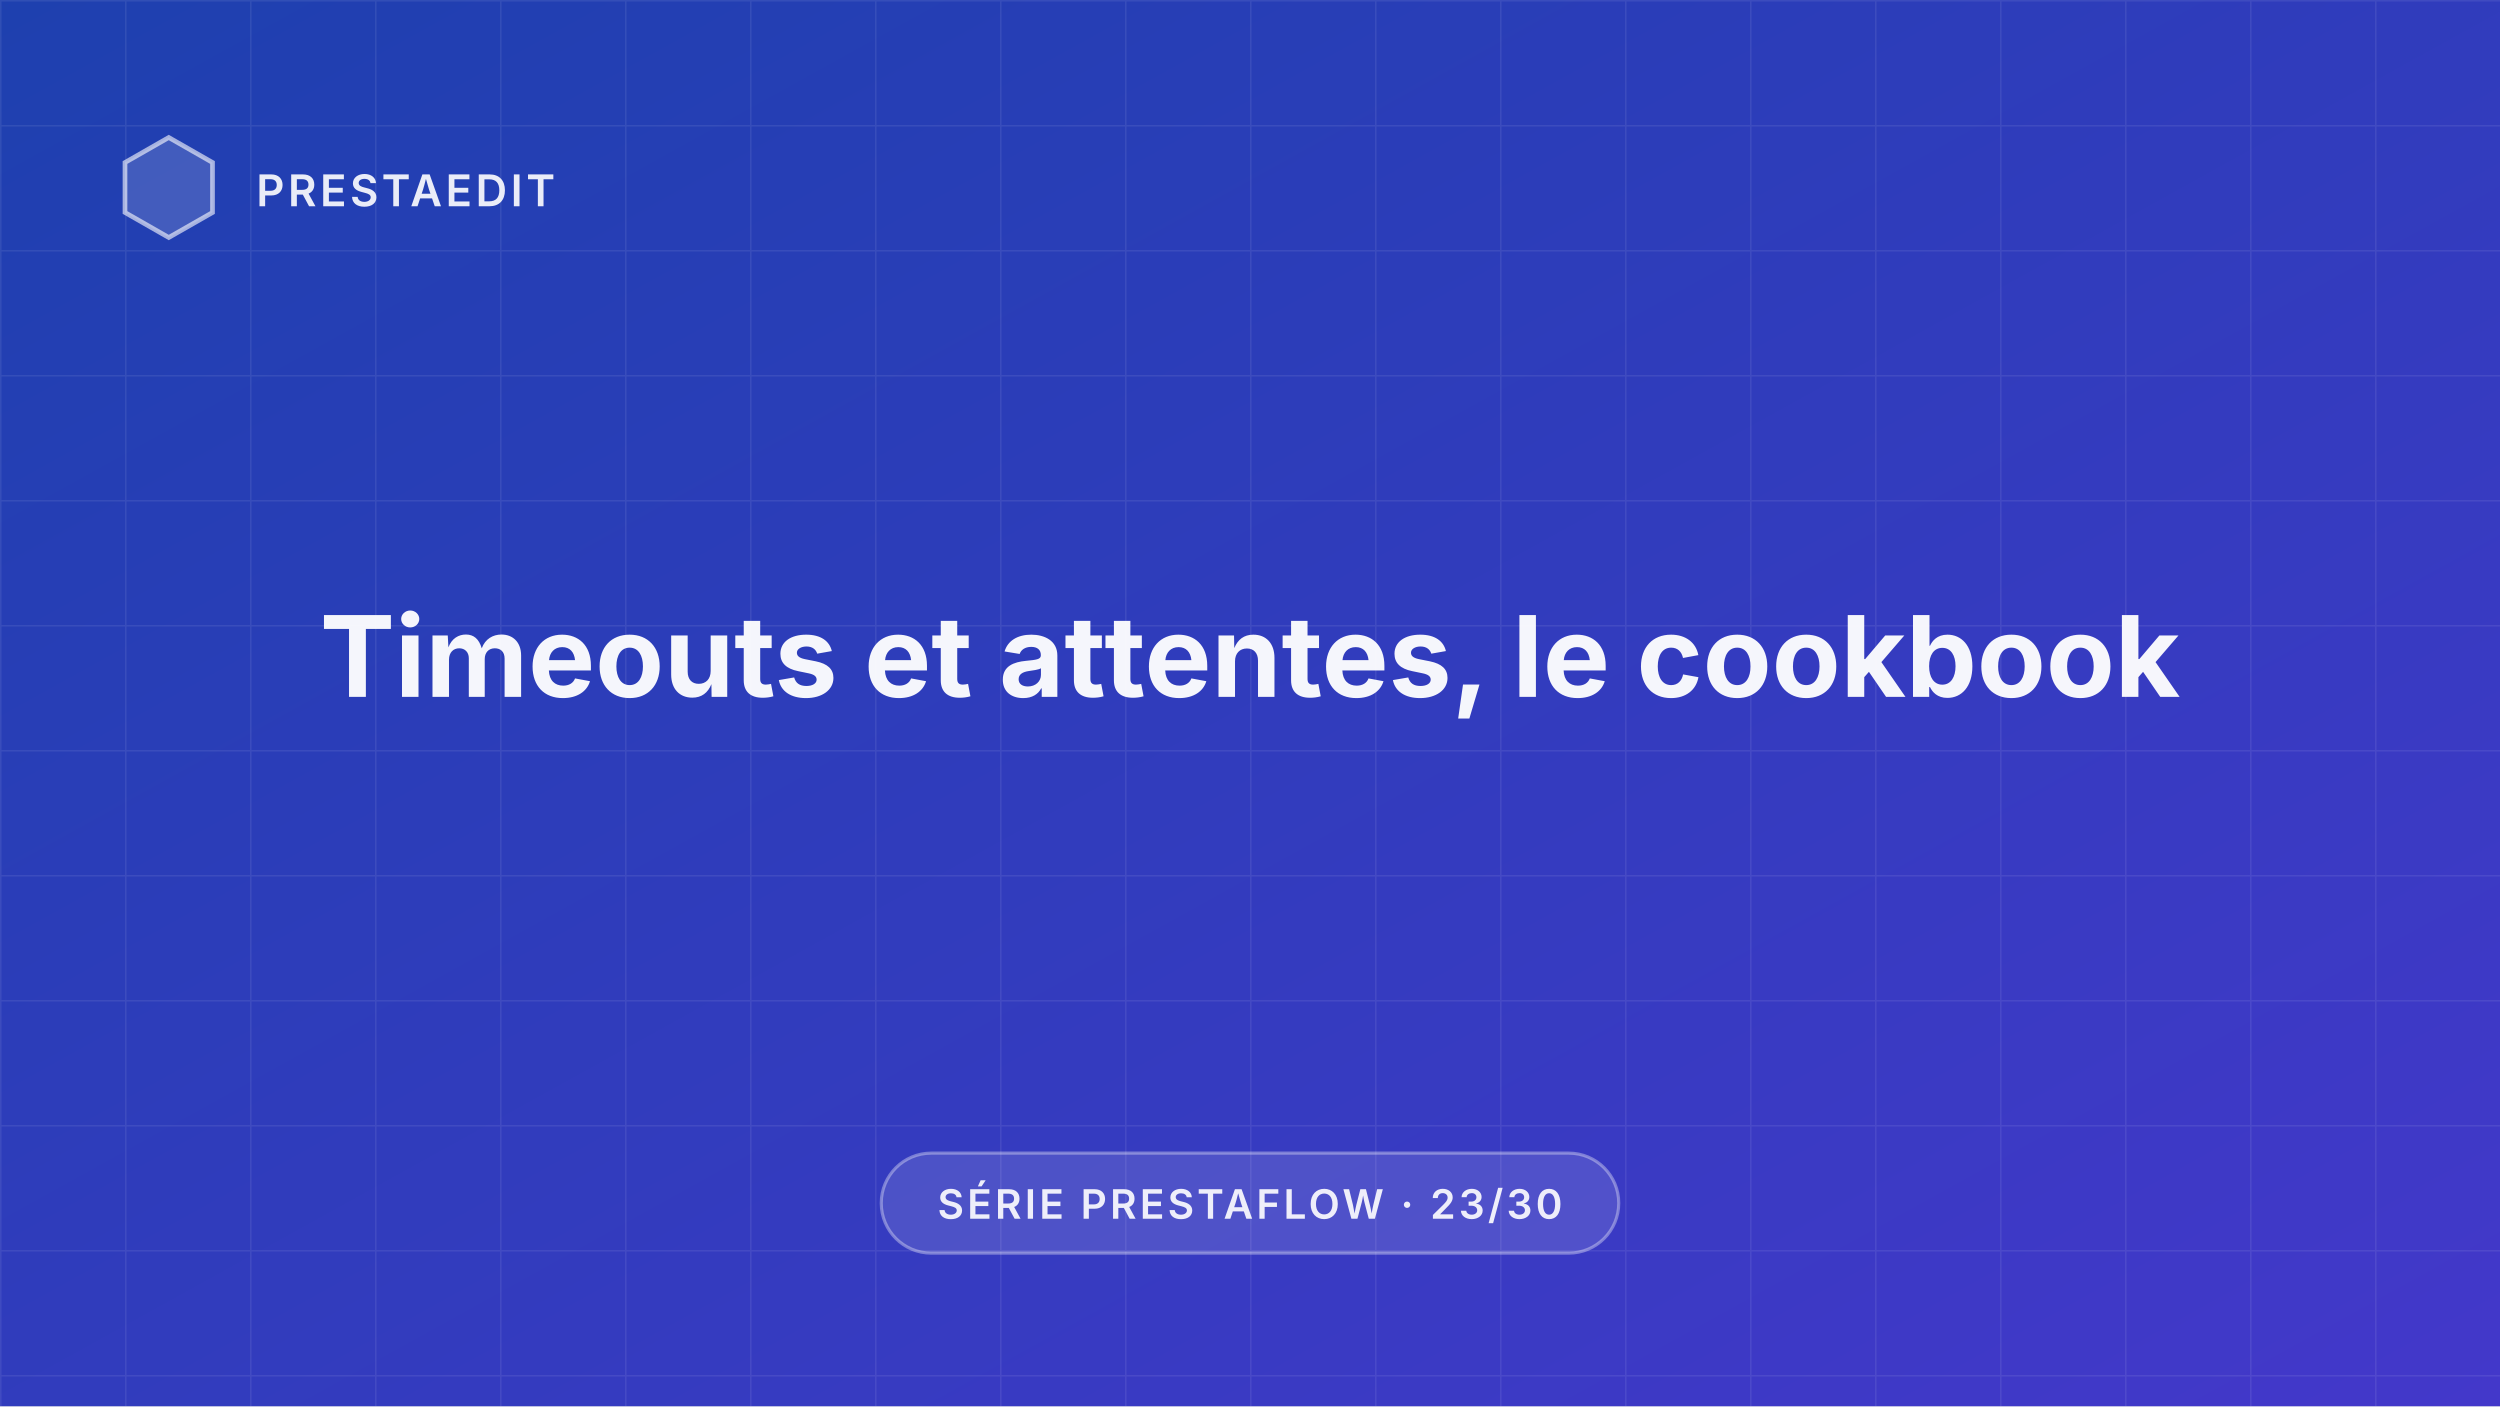
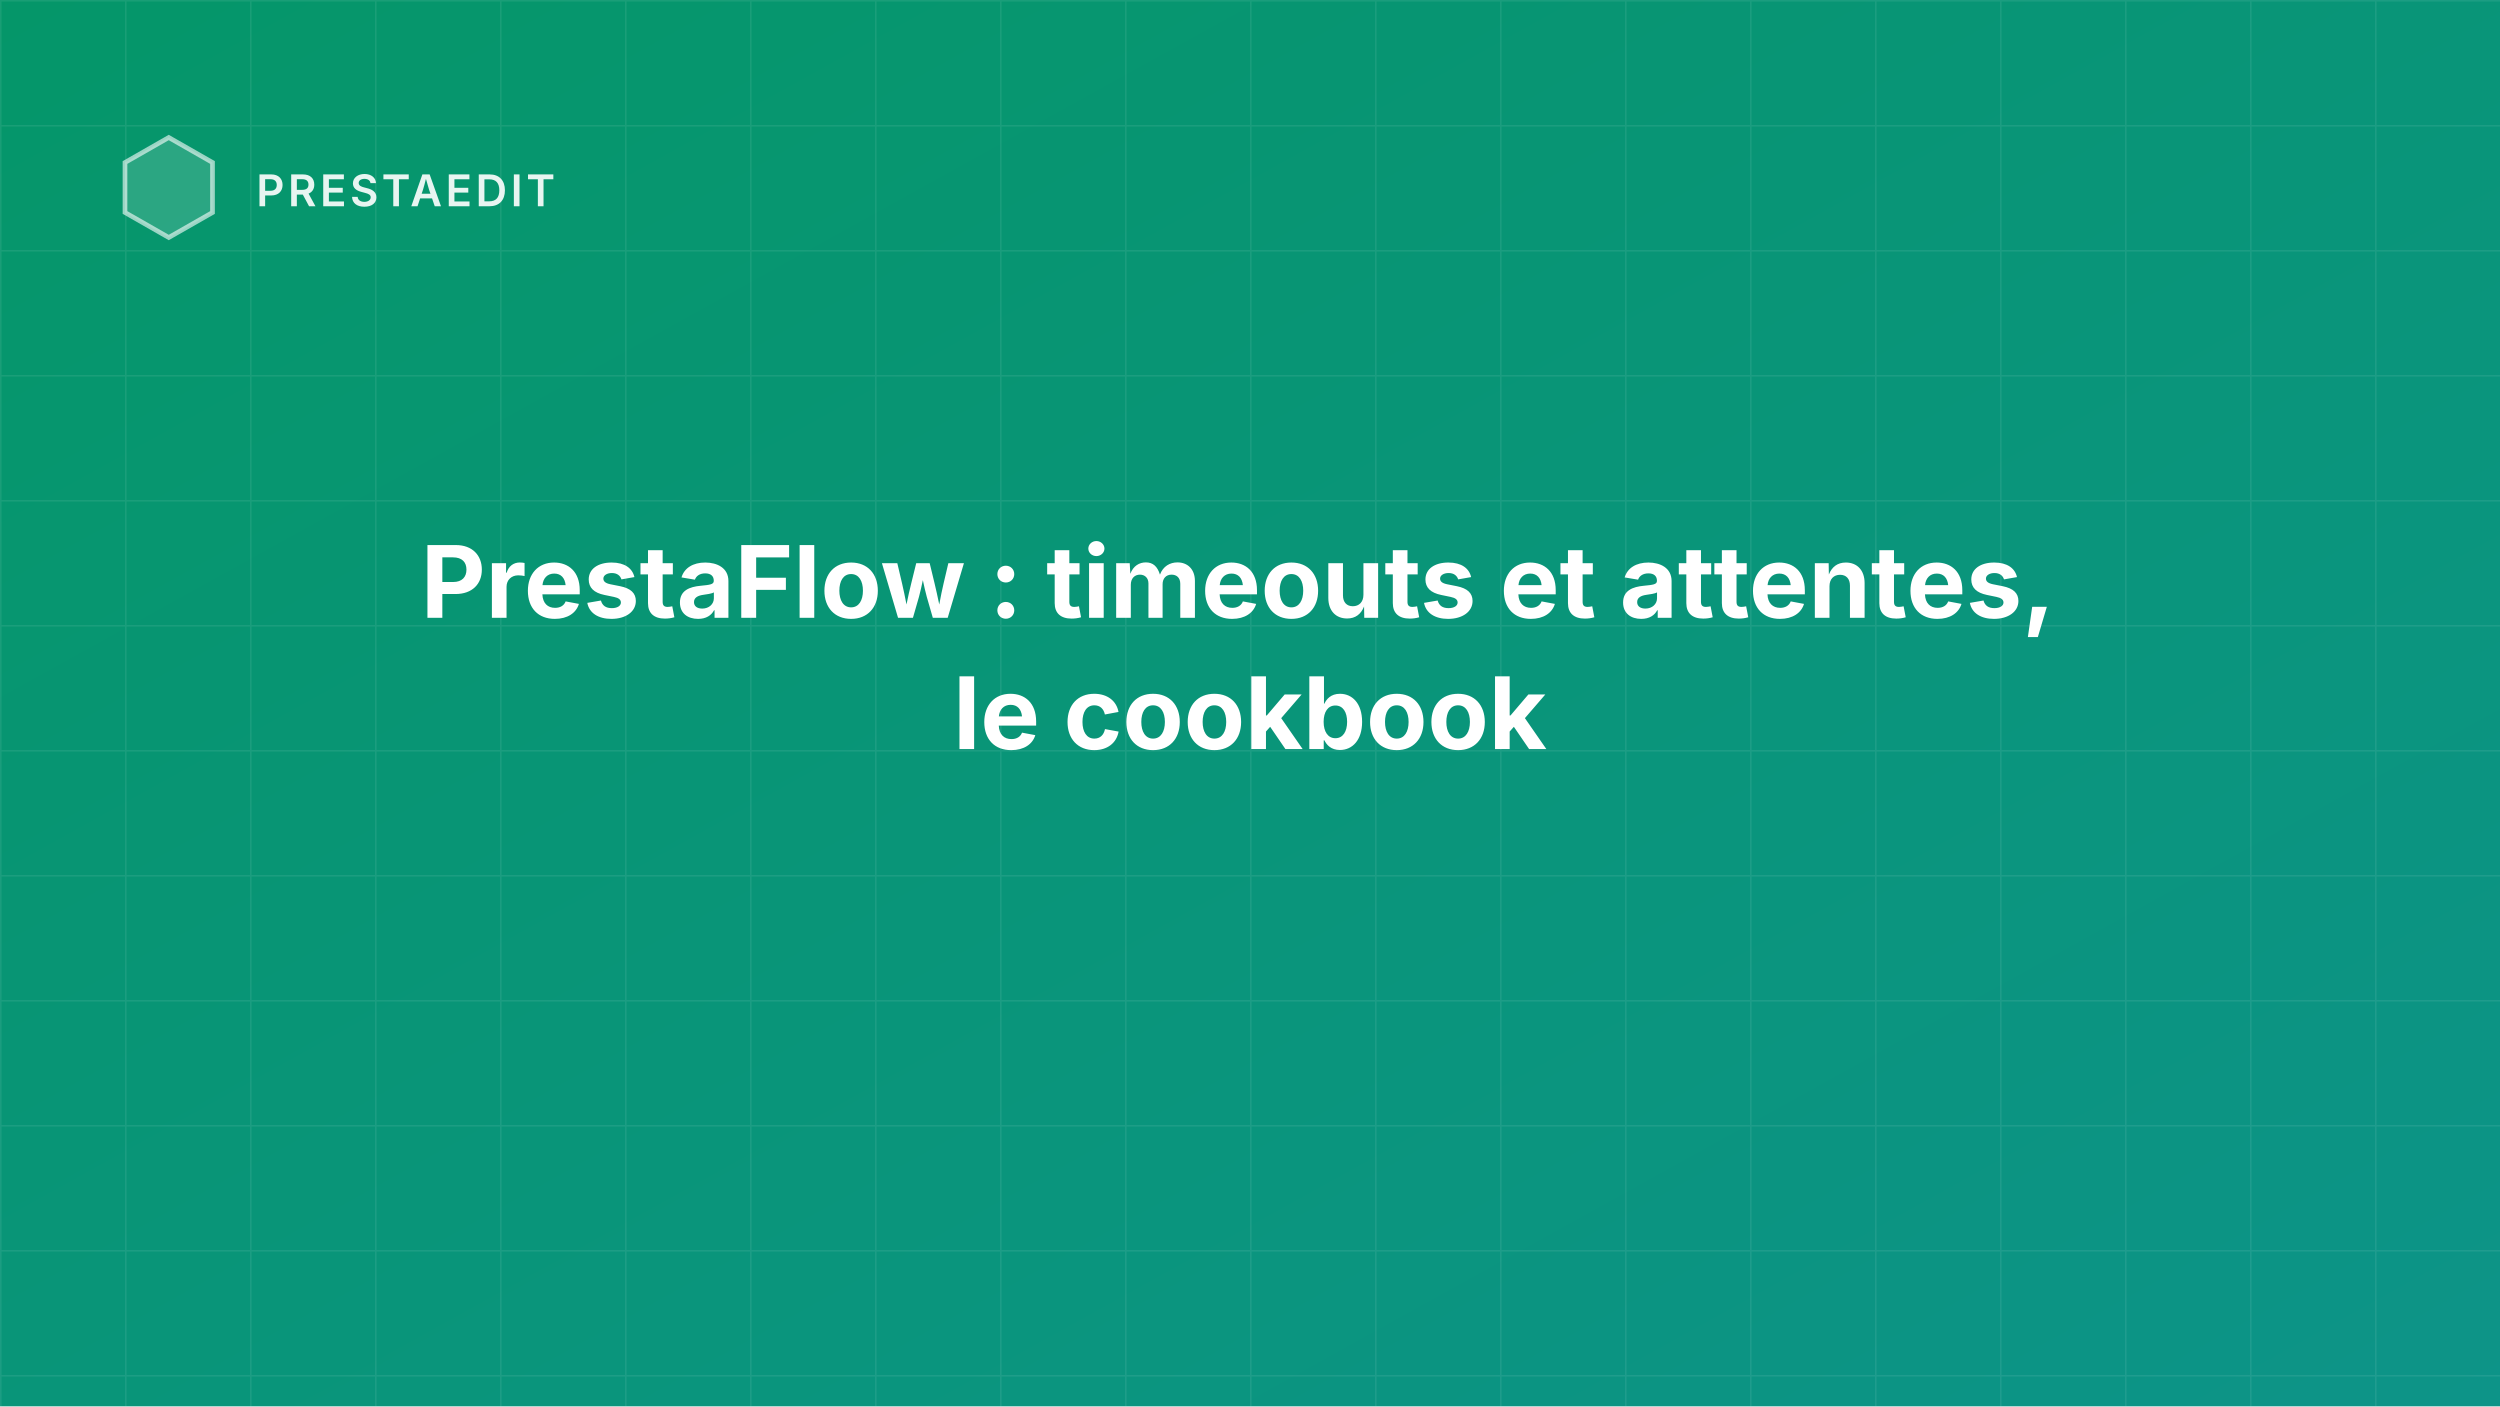
<svg xmlns="http://www.w3.org/2000/svg" width="800" height="450" viewBox="0 0 800 450" preserveAspectRatio="xMidYMid slice" role="img" aria-label="PrestaFlow : timeouts et attentes, le cookbook">
  <defs>
    <linearGradient id="bg" x1="0" y1="0" x2="1" y2="1">
-       <stop offset="0" stop-color="#1e40af" />
-       <stop offset="1" stop-color="#4338ca" />
+       <stop offset="0" stop-color="#059669" />
+       <stop offset="1" stop-color="#0d9488" />
    </linearGradient>
    <pattern id="grid" width="40" height="40" patternUnits="userSpaceOnUse">
      <path d="M40 0H0V40" fill="none" stroke="rgba(255,255,255,0.08)" stroke-width="1" />
    </pattern>
  </defs>
  <rect width="800" height="450" fill="url(#bg)" />
  <rect width="800" height="450" fill="url(#grid)" />
  <g transform="translate(40 40)" fill="rgba(255,255,255,0.9)">
    <path transform="translate(0 4)" d="M14 0L28 8v16L14 32 0 24V8z" fill="rgba(255,255,255,0.15)" stroke="rgba(255,255,255,0.6)" stroke-width="1.5" />
    <text x="42" y="26" font-family="ui-sans-serif,system-ui,-apple-system,sans-serif" font-size="14" font-weight="600" letter-spacing="0.08em">PRESTAEDIT</text>
  </g>
-   <g transform="translate(400 223)" fill="rgba(255,255,255,0.95)" text-anchor="middle">
-     <text font-family="ui-sans-serif,system-ui,-apple-system,sans-serif" font-size="36" font-weight="700">
-       <tspan x="0" y="0">Timeouts et attentes, le cookbook</tspan>
-     </text>
-   </g>
-   <g transform="translate(400 385)" text-anchor="middle">
-     <rect x="-118" y="-16" width="236" height="32" rx="16" fill="rgba(255,255,255,0.12)" stroke="rgba(255,255,255,0.35)" stroke-width="1" />
-     <text y="5" font-family="ui-sans-serif,system-ui,-apple-system,sans-serif" font-size="13" font-weight="600" fill="rgba(255,255,255,0.9)" letter-spacing="0.08em">SÉRIE PRESTAFLOW · 23/30</text>
-   </g>
+   <text text-anchor="middle" fill="white" font-family="ui-sans-serif,system-ui,-apple-system,sans-serif" font-size="32" font-weight="700">
+     <tspan x="400" y="197.7">PrestaFlow : timeouts et attentes,</tspan>
+     <tspan x="400" y="239.7">le cookbook</tspan>
+   </text>
</svg>
